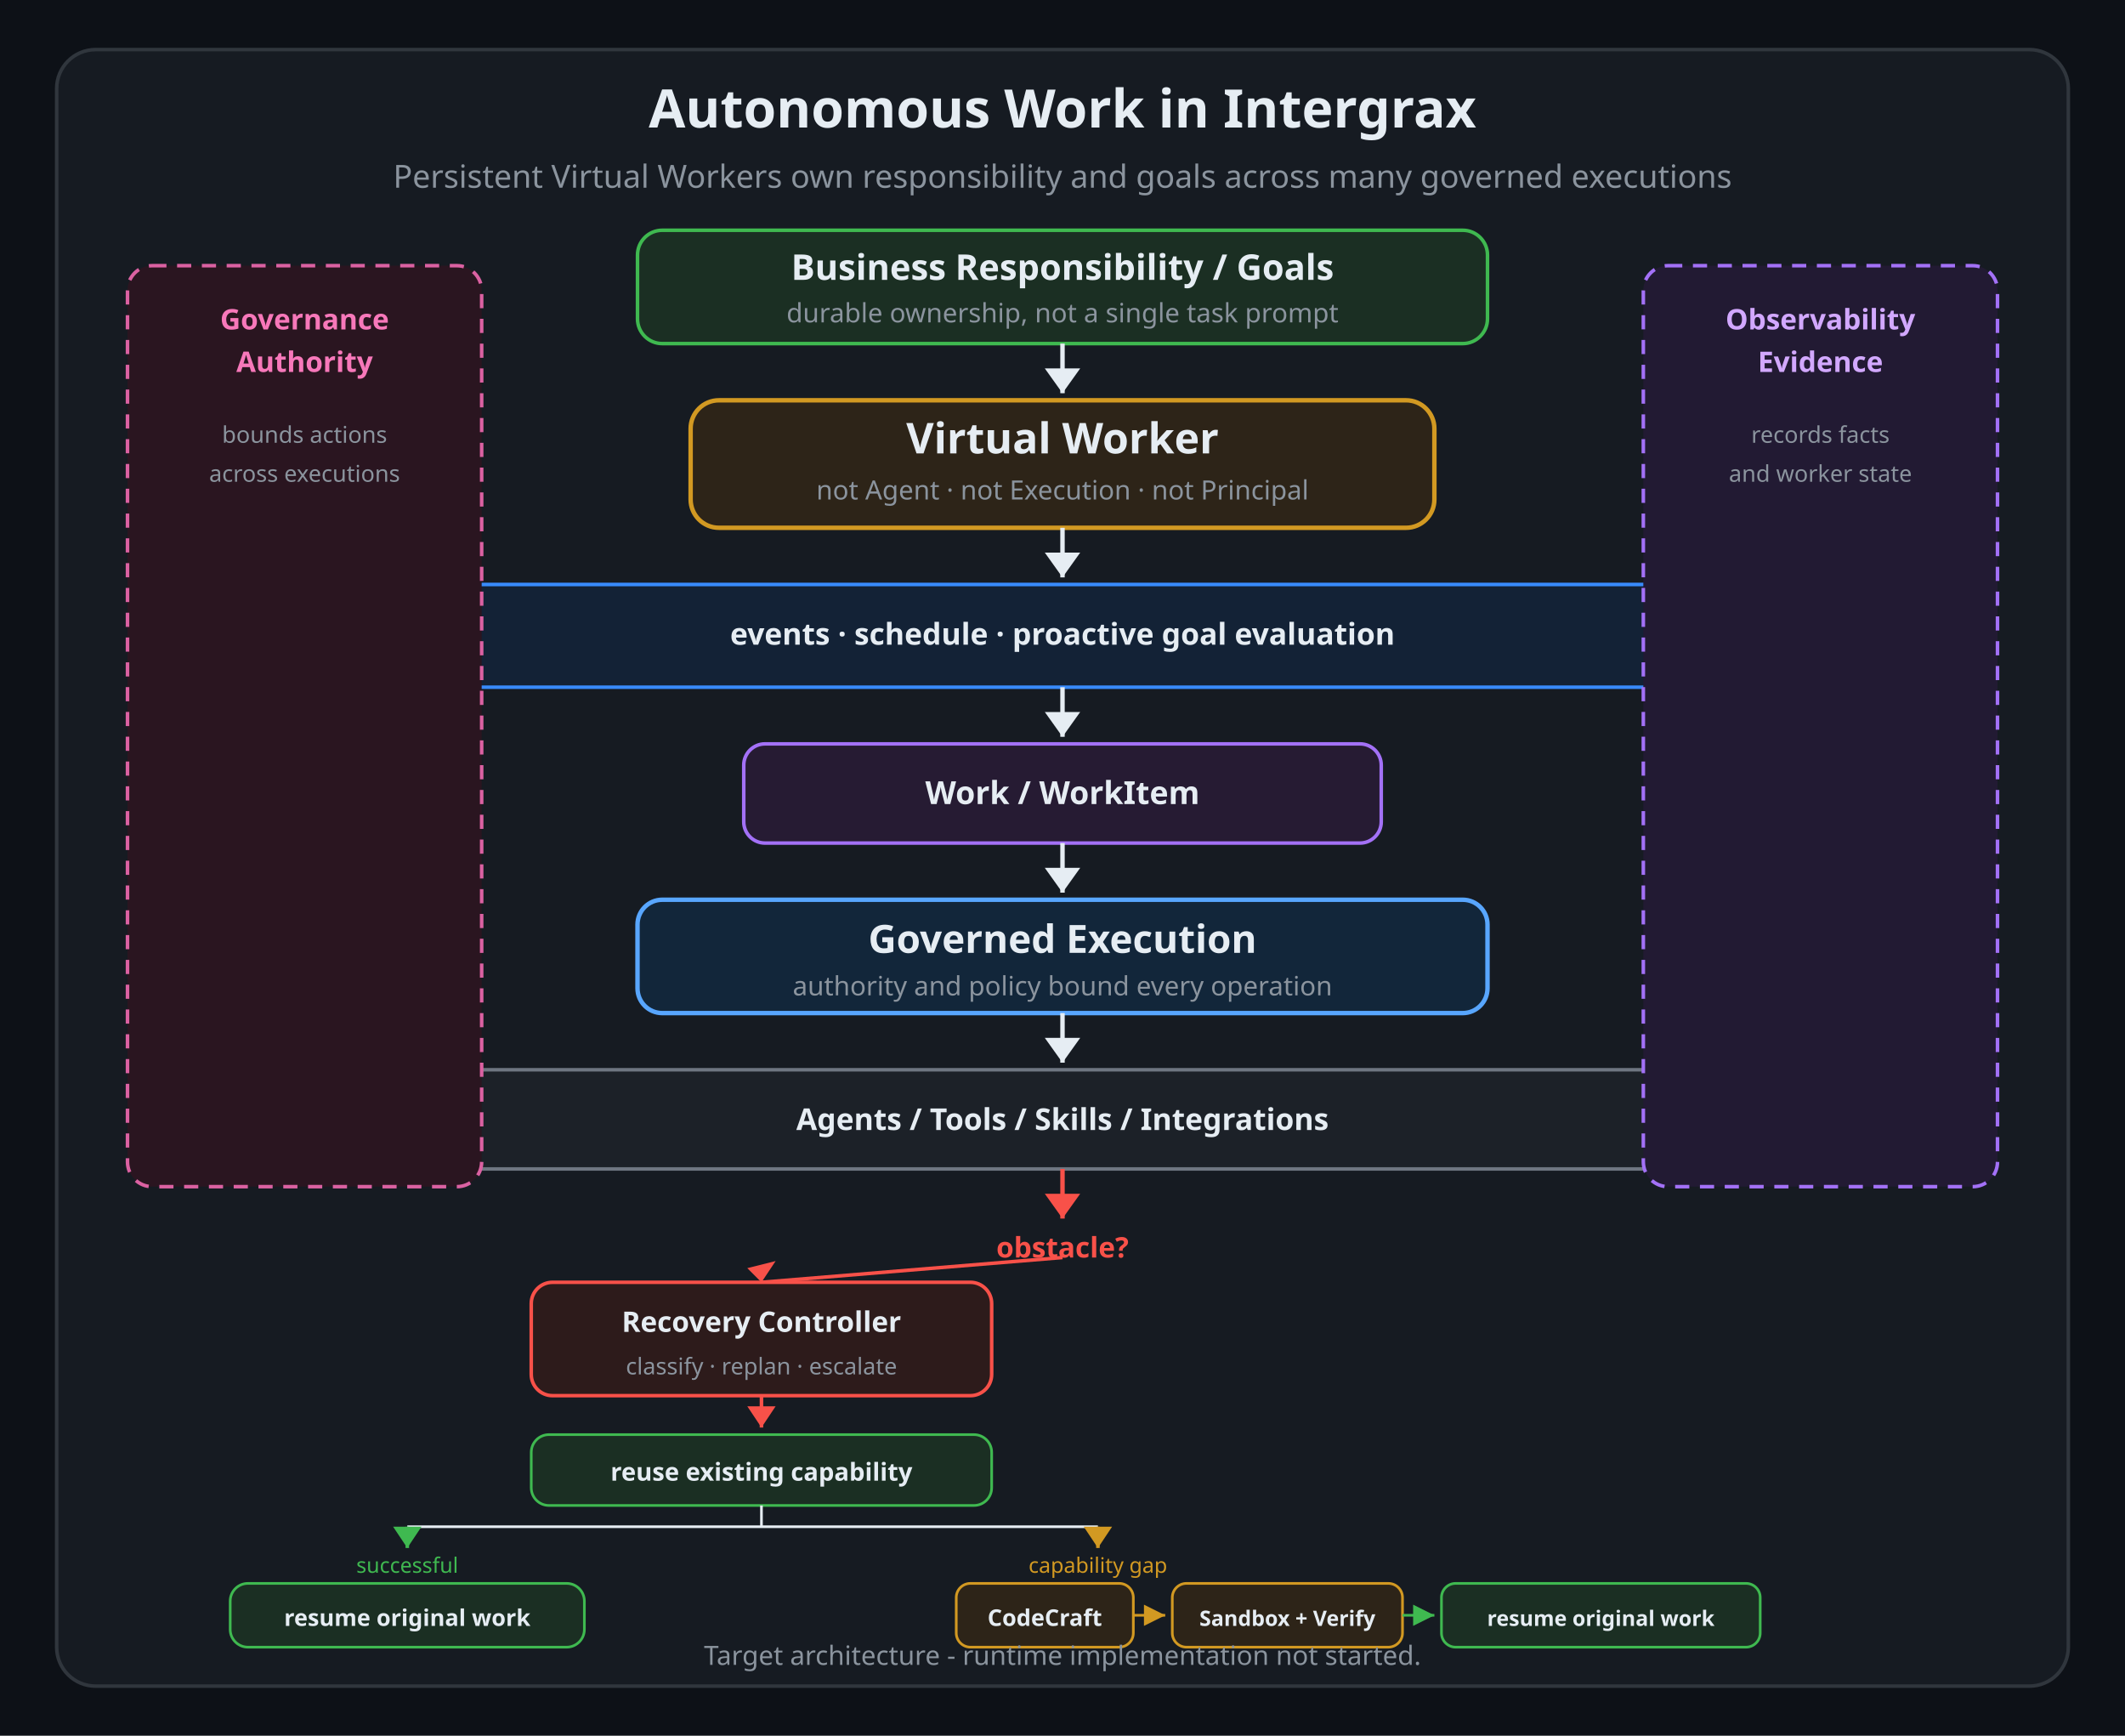
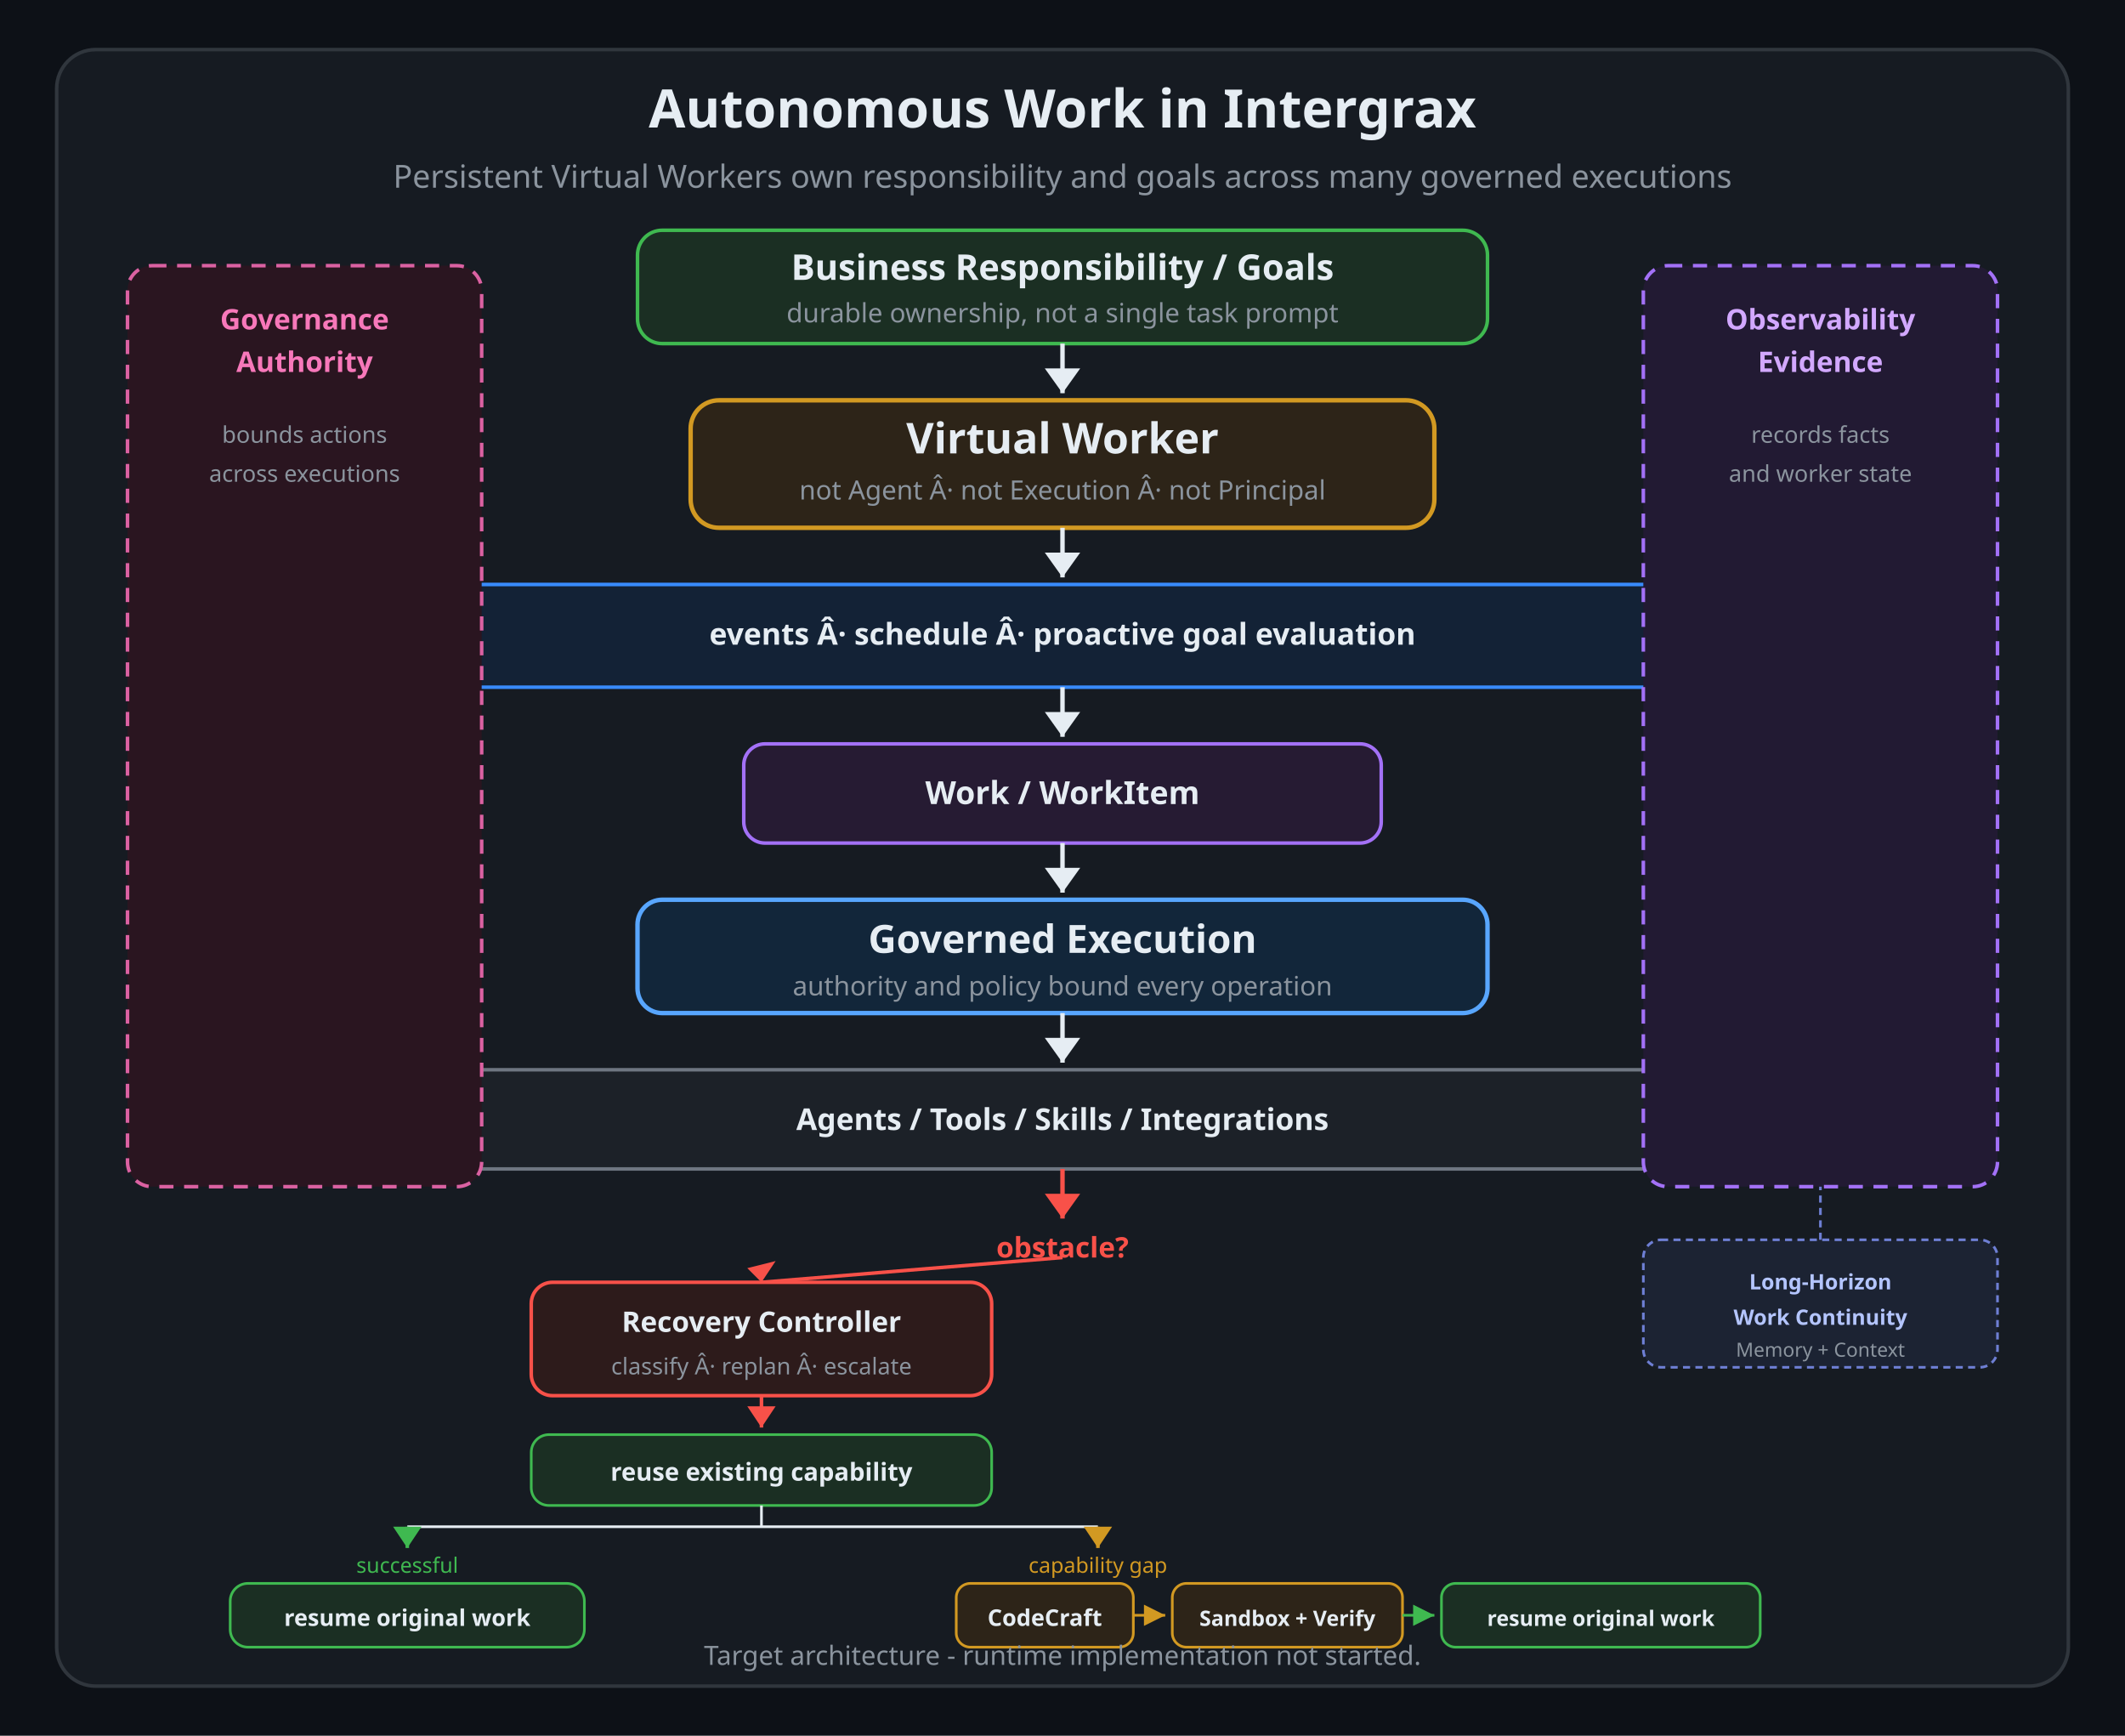
<svg xmlns="http://www.w3.org/2000/svg" viewBox="0 0 1200 980" role="img">
  <rect width="1200" height="980" fill="#0d1117" />
  <rect x="32" y="28" width="1136" height="924" rx="22" fill="#161b22" stroke="#30363d" stroke-width="2" />
  <text x="600" y="72" text-anchor="middle" font-family="system-ui,Segoe UI,sans-serif" font-size="30" font-weight="700" fill="#e6edf3">Autonomous Work in Intergrax</text>
  <text x="600" y="106" text-anchor="middle" font-family="system-ui,Segoe UI,sans-serif" font-size="18" fill="#8b949e">Persistent Virtual Workers own responsibility and goals across many governed executions</text>
  <rect x="360" y="130" width="480" height="64" rx="14" fill="#1b2f23" stroke="#3fb950" stroke-width="2" />
  <text x="600" y="158" text-anchor="middle" font-family="system-ui,Segoe UI,sans-serif" font-size="20" font-weight="700" fill="#e6edf3">Business Responsibility / Goals</text>
  <text x="600" y="182" text-anchor="middle" font-family="system-ui,Segoe UI,sans-serif" font-size="15" fill="#8b949e">durable ownership, not a single task prompt</text>
  <line x1="600" y1="194" x2="600" y2="222" stroke="#e6edf3" stroke-width="2.5" />
  <path d="M600 222 L590 208 L610 208 Z" fill="#e6edf3" />
  <rect x="390" y="226" width="420" height="72" rx="16" fill="#2d2418" stroke="#d29922" stroke-width="2.5" />
  <text x="600" y="256" text-anchor="middle" font-family="system-ui,Segoe UI,sans-serif" font-size="24" font-weight="700" fill="#e6edf3">Virtual Worker</text>
-   <text x="600" y="282" text-anchor="middle" font-family="system-ui,Segoe UI,sans-serif" font-size="15" fill="#8b949e">not Agent · not Execution · not Principal</text>
+   <text x="600" y="282" text-anchor="middle" font-family="system-ui,Segoe UI,sans-serif" font-size="15" fill="#8b949e">not Agent Â· not Execution Â· not Principal</text>
  <line x1="600" y1="298" x2="600" y2="326" stroke="#e6edf3" stroke-width="2.5" />
  <path d="M600 326 L590 312 L610 312 Z" fill="#e6edf3" />
  <rect x="250" y="330" width="700" height="58" rx="12" fill="#132236" stroke="#388bfd" stroke-width="2" />
-   <text x="600" y="364" text-anchor="middle" font-family="system-ui,Segoe UI,sans-serif" font-size="17" font-weight="600" fill="#e6edf3">events · schedule · proactive goal evaluation</text>
+   <text x="600" y="364" text-anchor="middle" font-family="system-ui,Segoe UI,sans-serif" font-size="17" font-weight="600" fill="#e6edf3">events Â· schedule Â· proactive goal evaluation</text>
  <line x1="600" y1="388" x2="600" y2="416" stroke="#e6edf3" stroke-width="2.5" />
  <path d="M600 416 L590 402 L610 402 Z" fill="#e6edf3" />
  <rect x="420" y="420" width="360" height="56" rx="12" fill="#261b33" stroke="#a371f7" stroke-width="2" />
  <text x="600" y="454" text-anchor="middle" font-family="system-ui,Segoe UI,sans-serif" font-size="18" font-weight="700" fill="#e6edf3">Work / WorkItem</text>
  <line x1="600" y1="476" x2="600" y2="504" stroke="#e6edf3" stroke-width="2.5" />
  <path d="M600 504 L590 490 L610 490 Z" fill="#e6edf3" />
  <rect x="360" y="508" width="480" height="64" rx="14" fill="#12263a" stroke="#58a6ff" stroke-width="2.5" />
  <text x="600" y="538" text-anchor="middle" font-family="system-ui,Segoe UI,sans-serif" font-size="22" font-weight="700" fill="#e6edf3">Governed Execution</text>
  <text x="600" y="562" text-anchor="middle" font-family="system-ui,Segoe UI,sans-serif" font-size="15" fill="#8b949e">authority and policy bound every operation</text>
  <line x1="600" y1="572" x2="600" y2="600" stroke="#e6edf3" stroke-width="2.5" />
  <path d="M600 600 L590 586 L610 586 Z" fill="#e6edf3" />
  <rect x="220" y="604" width="760" height="56" rx="12" fill="#1c2128" stroke="#6e7681" stroke-width="2" />
  <text x="600" y="638" text-anchor="middle" font-family="system-ui,Segoe UI,sans-serif" font-size="17" font-weight="600" fill="#e6edf3">Agents / Tools / Skills / Integrations</text>
  <line x1="600" y1="660" x2="600" y2="688" stroke="#f85149" stroke-width="2.5" />
  <path d="M600 688 L590 674 L610 674 Z" fill="#f85149" />
  <text x="600" y="710" text-anchor="middle" font-family="system-ui,Segoe UI,sans-serif" font-size="16" font-weight="700" fill="#f85149">obstacle?</text>
  <line x1="600" y1="710" x2="430" y2="724" stroke="#f85149" stroke-width="2" />
  <path d="M430 724 L438 712 L422 716 Z" fill="#f85149" />
  <rect x="300" y="724" width="260" height="64" rx="12" fill="#2d1b1b" stroke="#f85149" stroke-width="2" />
  <text x="430" y="752" text-anchor="middle" font-family="system-ui,Segoe UI,sans-serif" font-size="16" font-weight="700" fill="#e6edf3">Recovery Controller</text>
-   <text x="430" y="776" text-anchor="middle" font-family="system-ui,Segoe UI,sans-serif" font-size="13" fill="#8b949e">classify · replan · escalate</text>
+   <text x="430" y="776" text-anchor="middle" font-family="system-ui,Segoe UI,sans-serif" font-size="13" fill="#8b949e">classify Â· replan Â· escalate</text>
  <line x1="430" y1="788" x2="430" y2="806" stroke="#f85149" stroke-width="2" />
  <path d="M430 806 L422 794 L438 794 Z" fill="#f85149" />
  <rect x="300" y="810" width="260" height="40" rx="10" fill="#1b2f23" stroke="#3fb950" stroke-width="1.5" />
  <text x="430" y="836" text-anchor="middle" font-family="system-ui,Segoe UI,sans-serif" font-size="14" font-weight="600" fill="#e6edf3">reuse existing capability</text>
  <line x1="430" y1="850" x2="430" y2="862" stroke="#e6edf3" stroke-width="1.5" />
  <line x1="230" y1="862" x2="620" y2="862" stroke="#e6edf3" stroke-width="1.5" />
  <line x1="230" y1="862" x2="230" y2="874" stroke="#3fb950" stroke-width="2" />
  <path d="M230 874 L222 862 L238 862 Z" fill="#3fb950" />
  <text x="230" y="888" text-anchor="middle" font-family="system-ui,Segoe UI,sans-serif" font-size="12" fill="#3fb950">successful</text>
  <rect x="130" y="894" width="200" height="36" rx="10" fill="#1b2f23" stroke="#3fb950" stroke-width="1.5" />
  <text x="230" y="918" text-anchor="middle" font-family="system-ui,Segoe UI,sans-serif" font-size="13" font-weight="600" fill="#e6edf3">resume original work</text>
  <line x1="620" y1="862" x2="620" y2="874" stroke="#d29922" stroke-width="2" />
  <path d="M620 874 L612 862 L628 862 Z" fill="#d29922" />
  <text x="620" y="888" text-anchor="middle" font-family="system-ui,Segoe UI,sans-serif" font-size="12" fill="#d29922">capability gap</text>
  <rect x="540" y="894" width="100" height="36" rx="8" fill="#2d2418" stroke="#d29922" stroke-width="1.5" />
  <text x="590" y="918" text-anchor="middle" font-family="system-ui,Segoe UI,sans-serif" font-size="13" font-weight="600" fill="#e6edf3">CodeCraft</text>
  <line x1="640" y1="912" x2="658" y2="912" stroke="#d29922" stroke-width="1.5" />
  <path d="M658 912 L646 906 L646 918 Z" fill="#d29922" />
  <rect x="662" y="894" width="130" height="36" rx="8" fill="#2d2418" stroke="#d29922" stroke-width="1.5" />
  <text x="727" y="918" text-anchor="middle" font-family="system-ui,Segoe UI,sans-serif" font-size="12" font-weight="600" fill="#e6edf3">Sandbox + Verify</text>
  <line x1="792" y1="912" x2="810" y2="912" stroke="#3fb950" stroke-width="1.5" />
  <path d="M810 912 L798 906 L798 918 Z" fill="#3fb950" />
  <rect x="814" y="894" width="180" height="36" rx="8" fill="#1b2f23" stroke="#3fb950" stroke-width="1.5" />
  <text x="904" y="918" text-anchor="middle" font-family="system-ui,Segoe UI,sans-serif" font-size="12" font-weight="600" fill="#e6edf3">resume original work</text>
  <rect x="72" y="150" width="200" height="520" rx="14" fill="#2a1520" stroke="#db61a2" stroke-width="2" stroke-dasharray="8 6" />
  <text x="172" y="186" text-anchor="middle" font-family="system-ui,Segoe UI,sans-serif" font-size="16" font-weight="700" fill="#f778ba">Governance</text>
  <text x="172" y="210" text-anchor="middle" font-family="system-ui,Segoe UI,sans-serif" font-size="16" font-weight="700" fill="#f778ba">Authority</text>
  <text x="172" y="250" text-anchor="middle" font-family="system-ui,Segoe UI,sans-serif" font-size="13" fill="#8b949e">bounds actions</text>
  <text x="172" y="272" text-anchor="middle" font-family="system-ui,Segoe UI,sans-serif" font-size="13" fill="#8b949e">across executions</text>
  <rect x="928" y="150" width="200" height="520" rx="14" fill="#221a33" stroke="#a371f7" stroke-width="2" stroke-dasharray="8 6" />
  <text x="1028" y="186" text-anchor="middle" font-family="system-ui,Segoe UI,sans-serif" font-size="16" font-weight="700" fill="#d2a8ff">Observability</text>
  <text x="1028" y="210" text-anchor="middle" font-family="system-ui,Segoe UI,sans-serif" font-size="16" font-weight="700" fill="#d2a8ff">Evidence</text>
  <text x="1028" y="250" text-anchor="middle" font-family="system-ui,Segoe UI,sans-serif" font-size="13" fill="#8b949e">records facts</text>
  <text x="1028" y="272" text-anchor="middle" font-family="system-ui,Segoe UI,sans-serif" font-size="13" fill="#8b949e">and worker state</text>
+   <rect x="928" y="700" width="200" height="72" rx="10" fill="#1c2333" stroke="#6e7fd4" stroke-width="1.5" stroke-dasharray="4 3" />
+   <text x="1028" y="728" text-anchor="middle" font-family="system-ui,Segoe UI,sans-serif" font-size="12" font-weight="600" fill="#b4c5ff">Long-Horizon</text>
+   <text x="1028" y="748" text-anchor="middle" font-family="system-ui,Segoe UI,sans-serif" font-size="12" font-weight="600" fill="#b4c5ff">Work Continuity</text>
+   <text x="1028" y="766" text-anchor="middle" font-family="system-ui,Segoe UI,sans-serif" font-size="11" fill="#8b949e">Memory + Context</text>
+   <line x1="1028" y1="700" x2="1028" y2="670" stroke="#6e7fd4" stroke-width="1.5" stroke-dasharray="4 3" />
  <text x="600" y="940" text-anchor="middle" font-family="system-ui,Segoe UI,sans-serif" font-size="15" fill="#8b949e">Target architecture - runtime implementation not started.</text>
</svg>
